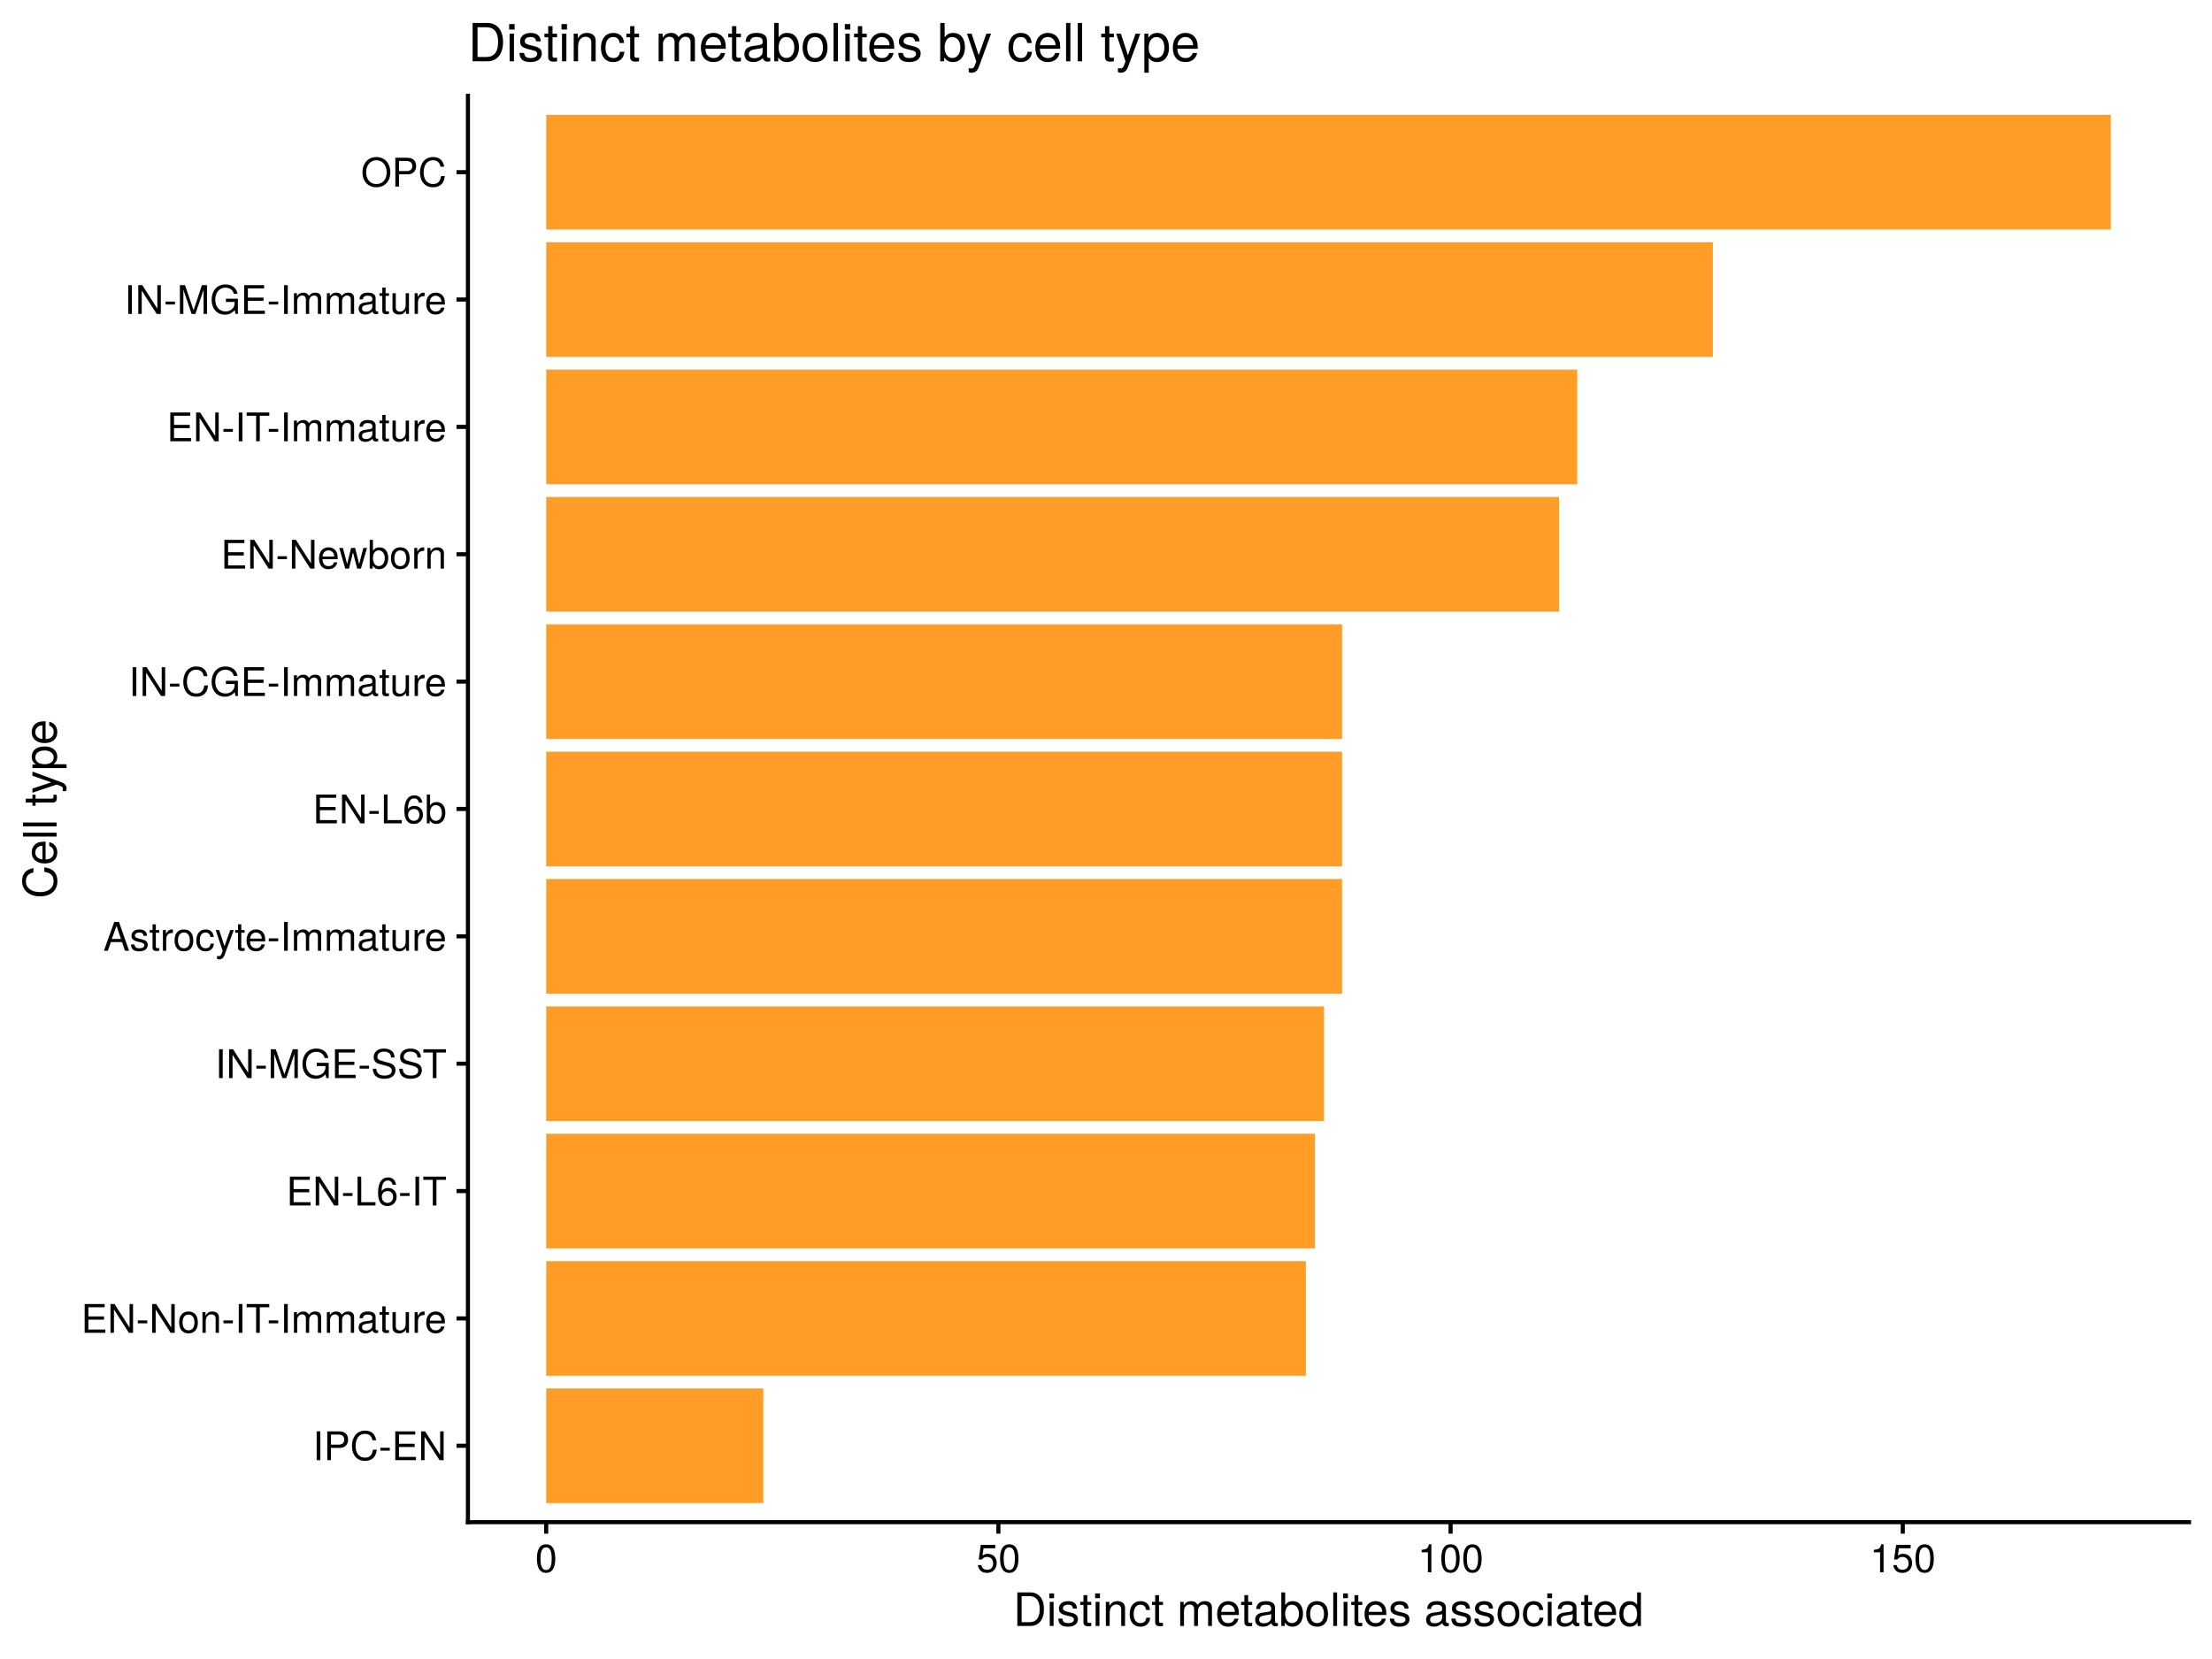
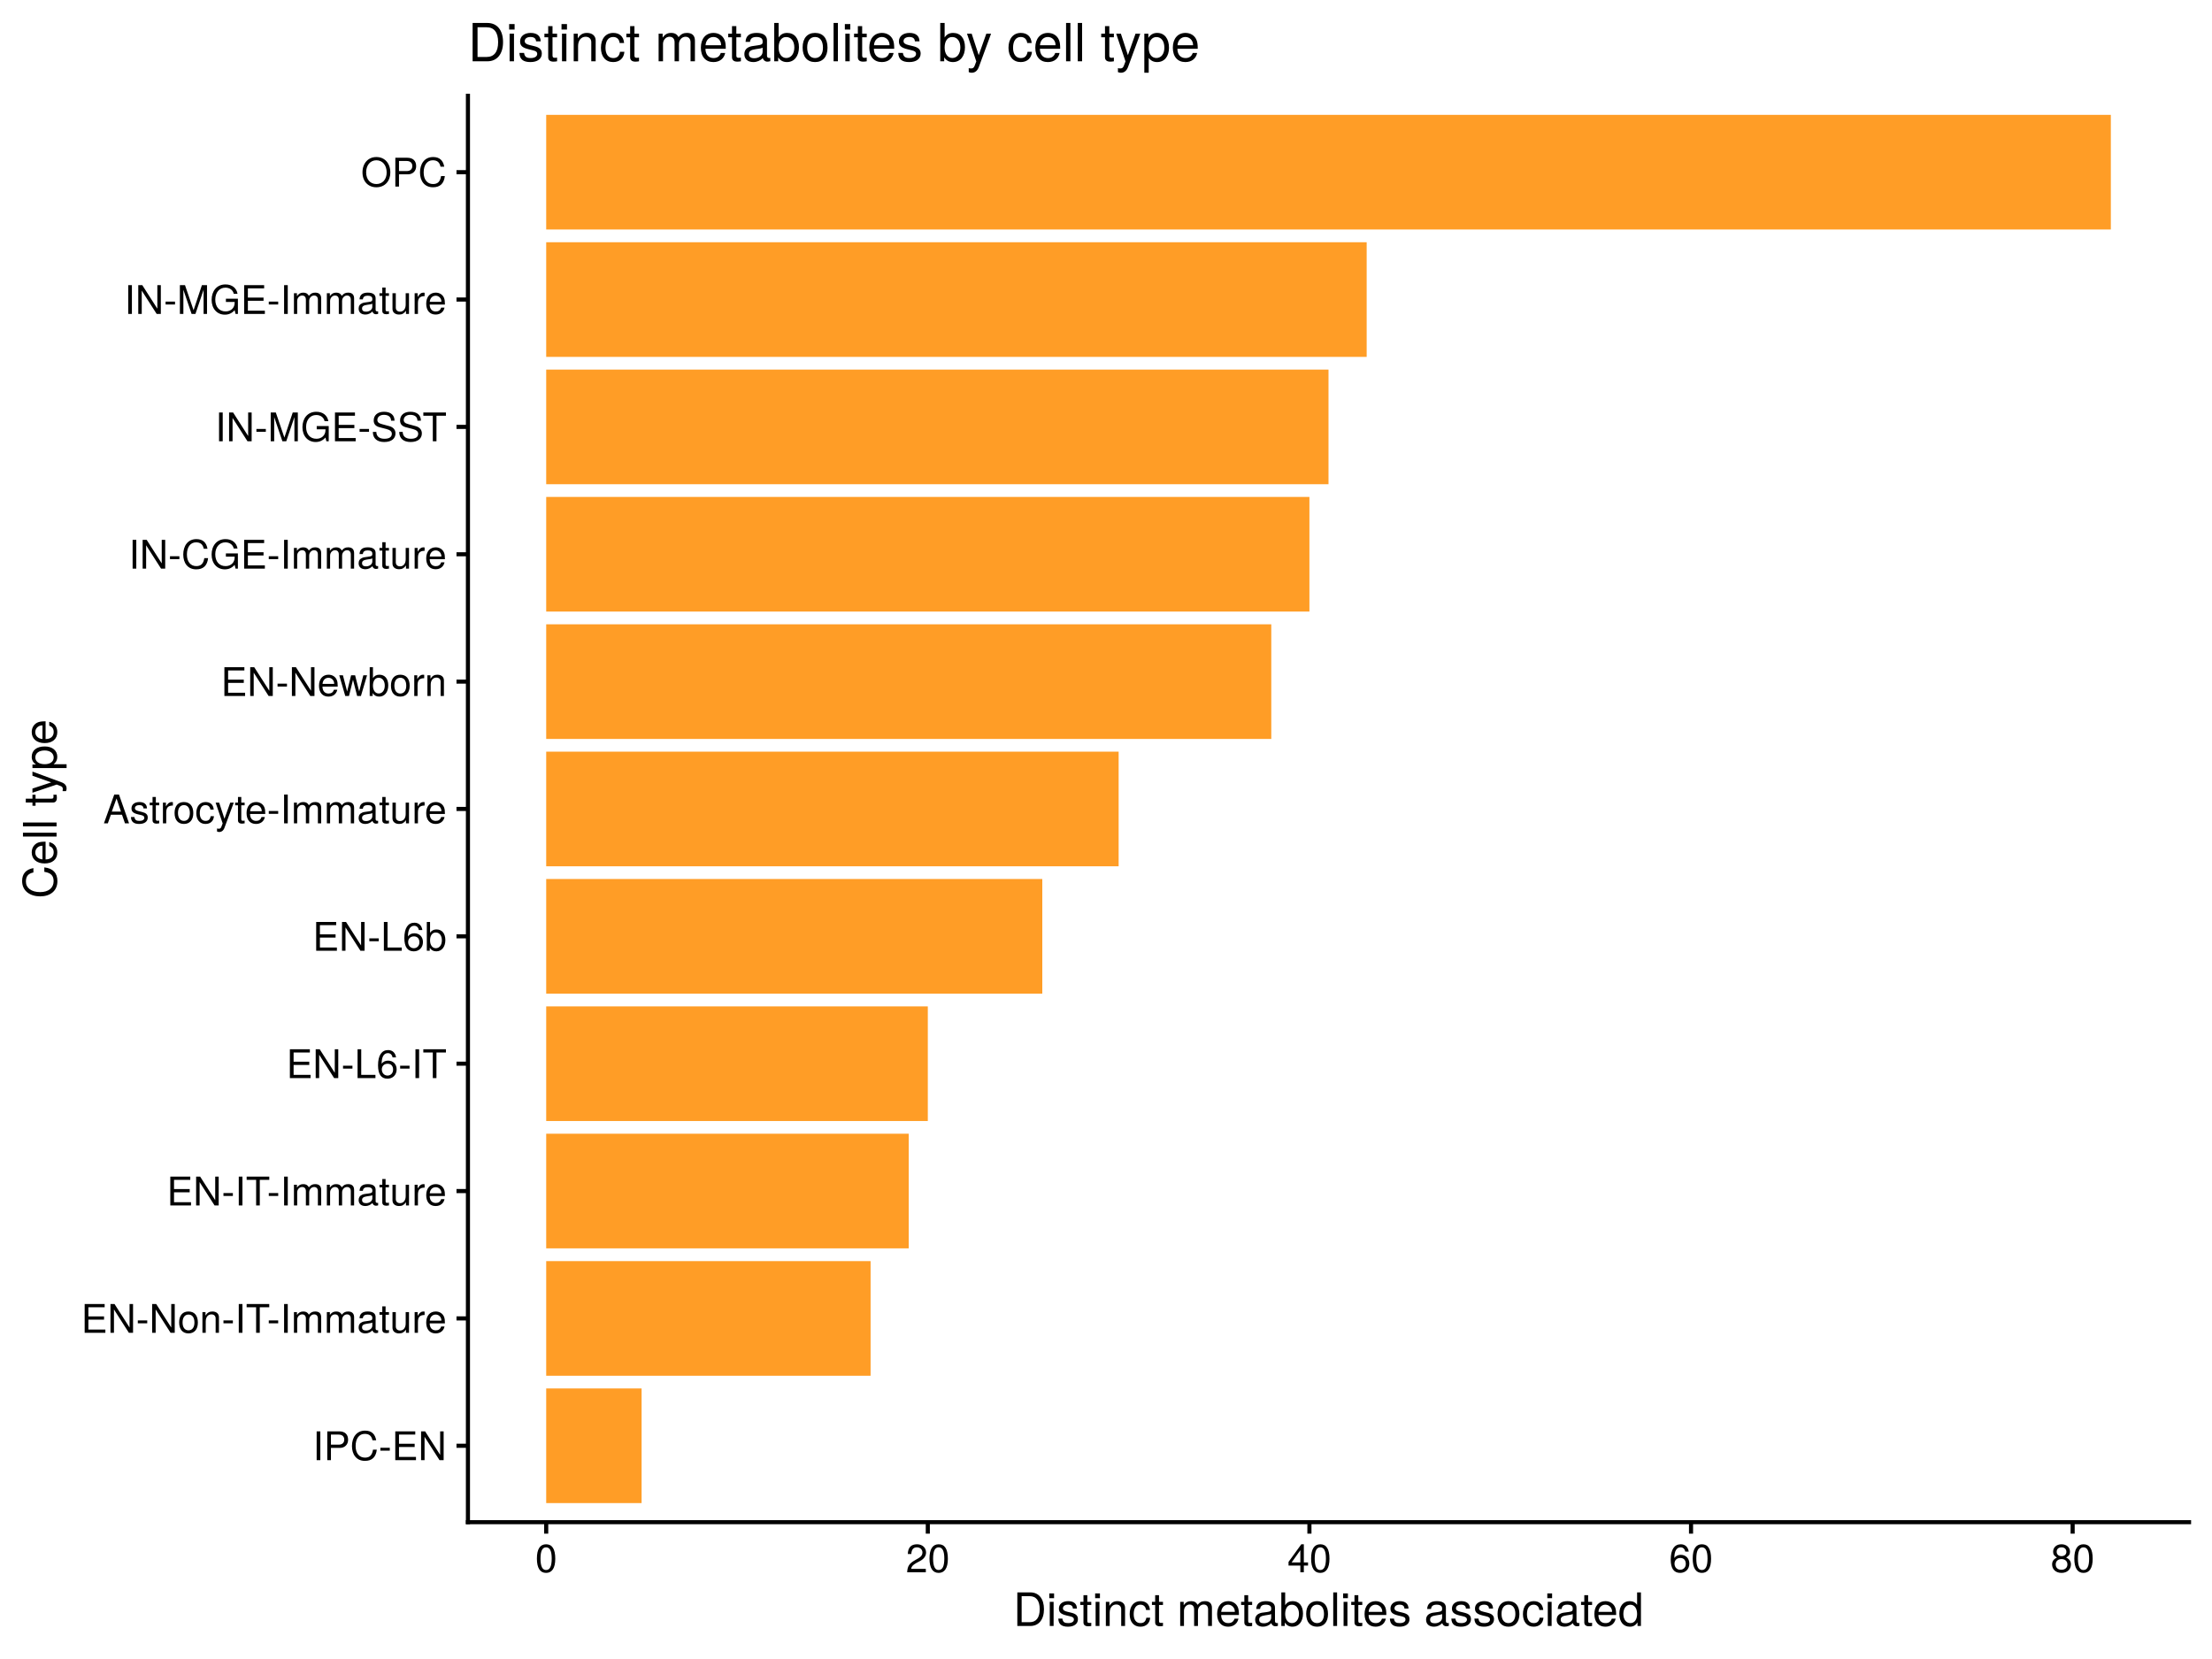
<svg xmlns="http://www.w3.org/2000/svg" class="svglite" width="576.00pt" height="432.00pt" viewBox="0 0 576.00 432.00">
  <defs>
    <style type="text/css">
    .svglite line, .svglite polyline, .svglite polygon, .svglite path, .svglite rect, .svglite circle {
      fill: none;
      stroke: #000000;
      stroke-linecap: round;
      stroke-linejoin: round;
      stroke-miterlimit: 10.00;
    }
    .svglite text {
      white-space: pre;
    }
  </style>
  </defs>
  <rect width="100%" height="100%" style="stroke: none; fill: none;" />
  <defs>
    <clipPath id="cpMC4wMHw1NzYuMDB8MC4wMHw0MzIuMDA=">
      <rect x="0.00" y="0.00" width="576.00" height="432.00" />
    </clipPath>
  </defs>
  <g clip-path="url(#cpMC4wMHw1NzYuMDB8MC4wMHw0MzIuMDA=)">
</g>
  <defs>
    <clipPath id="cpMTIxLjg1fDU3MC4wMnwyNC45NHwzOTYuMzc=">
      <rect x="121.85" y="24.94" width="448.17" height="371.44" />
    </clipPath>
  </defs>
  <g clip-path="url(#cpMTIxLjg1fDU3MC4wMnwyNC45NHwzOTYuMzc=)">
-     <rect x="142.23" y="195.73" width="207.25" height="29.85" style="stroke-width: 1.07; stroke: none; stroke-linecap: butt; stroke-linejoin: miter; fill: #FF8C00; fill-opacity: 0.85;" />
-     <rect x="142.23" y="262.06" width="202.54" height="29.85" style="stroke-width: 1.07; stroke: none; stroke-linecap: butt; stroke-linejoin: miter; fill: #FF8C00; fill-opacity: 0.85;" />
-     <rect x="142.23" y="162.57" width="207.25" height="29.85" style="stroke-width: 1.07; stroke: none; stroke-linecap: butt; stroke-linejoin: miter; fill: #FF8C00; fill-opacity: 0.85;" />
-     <rect x="142.23" y="96.24" width="268.48" height="29.85" style="stroke-width: 1.07; stroke: none; stroke-linecap: butt; stroke-linejoin: miter; fill: #FF8C00; fill-opacity: 0.85;" />
-     <rect x="142.23" y="129.40" width="263.77" height="29.85" style="stroke-width: 1.07; stroke: none; stroke-linecap: butt; stroke-linejoin: miter; fill: #FF8C00; fill-opacity: 0.85;" />
-     <rect x="142.23" y="328.39" width="197.82" height="29.85" style="stroke-width: 1.07; stroke: none; stroke-linecap: butt; stroke-linejoin: miter; fill: #FF8C00; fill-opacity: 0.85;" />
+     <rect x="142.23" y="96.24" width="203.71" height="29.85" style="stroke-width: 1.07; stroke: none; stroke-linecap: butt; stroke-linejoin: miter; fill: #FF8C00; fill-opacity: 0.85;" />
+     <rect x="142.23" y="129.40" width="198.74" height="29.85" style="stroke-width: 1.07; stroke: none; stroke-linecap: butt; stroke-linejoin: miter; fill: #FF8C00; fill-opacity: 0.85;" />
+     <rect x="142.23" y="328.39" width="84.47" height="29.85" style="stroke-width: 1.07; stroke: none; stroke-linecap: butt; stroke-linejoin: miter; fill: #FF8C00; fill-opacity: 0.85;" />
+     <rect x="142.23" y="228.89" width="129.18" height="29.85" style="stroke-width: 1.07; stroke: none; stroke-linecap: butt; stroke-linejoin: miter; fill: #FF8C00; fill-opacity: 0.85;" />
    <rect x="142.23" y="29.91" width="407.43" height="29.85" style="stroke-width: 1.07; stroke: none; stroke-linecap: butt; stroke-linejoin: miter; fill: #FF8C00; fill-opacity: 0.85;" />
-     <rect x="142.23" y="295.22" width="200.18" height="29.85" style="stroke-width: 1.07; stroke: none; stroke-linecap: butt; stroke-linejoin: miter; fill: #FF8C00; fill-opacity: 0.85;" />
-     <rect x="142.23" y="228.89" width="207.25" height="29.85" style="stroke-width: 1.07; stroke: none; stroke-linecap: butt; stroke-linejoin: miter; fill: #FF8C00; fill-opacity: 0.85;" />
-     <rect x="142.23" y="63.08" width="303.80" height="29.85" style="stroke-width: 1.07; stroke: none; stroke-linecap: butt; stroke-linejoin: miter; fill: #FF8C00; fill-opacity: 0.85;" />
-     <rect x="142.23" y="361.55" width="56.52" height="29.85" style="stroke-width: 1.07; stroke: none; stroke-linecap: butt; stroke-linejoin: miter; fill: #FF8C00; fill-opacity: 0.85;" />
+     <rect x="142.23" y="195.73" width="149.06" height="29.85" style="stroke-width: 1.07; stroke: none; stroke-linecap: butt; stroke-linejoin: miter; fill: #FF8C00; fill-opacity: 0.85;" />
+     <rect x="142.23" y="63.08" width="213.65" height="29.85" style="stroke-width: 1.07; stroke: none; stroke-linecap: butt; stroke-linejoin: miter; fill: #FF8C00; fill-opacity: 0.85;" />
+     <rect x="142.23" y="162.57" width="188.81" height="29.85" style="stroke-width: 1.07; stroke: none; stroke-linecap: butt; stroke-linejoin: miter; fill: #FF8C00; fill-opacity: 0.85;" />
+     <rect x="142.23" y="295.22" width="94.40" height="29.85" style="stroke-width: 1.07; stroke: none; stroke-linecap: butt; stroke-linejoin: miter; fill: #FF8C00; fill-opacity: 0.85;" />
+     <rect x="142.23" y="262.06" width="99.37" height="29.85" style="stroke-width: 1.07; stroke: none; stroke-linecap: butt; stroke-linejoin: miter; fill: #FF8C00; fill-opacity: 0.85;" />
+     <rect x="142.23" y="361.55" width="24.84" height="29.85" style="stroke-width: 1.07; stroke: none; stroke-linecap: butt; stroke-linejoin: miter; fill: #FF8C00; fill-opacity: 0.85;" />
  </g>
  <g clip-path="url(#cpMC4wMHw1NzYuMDB8MC4wMHw0MzIuMDA=)">
    <polyline points="121.85,396.37 121.85,24.94 " style="stroke-width: 1.07; stroke-linecap: square;" />
    <text x="116.30" y="380.22" text-anchor="end" style="font-size: 10.29px; font-weight: 0; font-family: &quot;TeX Gyre Heros&quot;;" textLength="34.84px" lengthAdjust="spacingAndGlyphs">IPC-EN</text>
    <text x="116.30" y="347.06" text-anchor="end" style="font-size: 10.29px; font-weight: 0; font-family: &quot;TeX Gyre Heros&quot;;" textLength="95.97px" lengthAdjust="spacingAndGlyphs">EN-Non-IT-Immature</text>
-     <text x="116.30" y="313.89" text-anchor="end" style="font-size: 10.29px; font-weight: 0; font-family: &quot;TeX Gyre Heros&quot;;" textLength="41.70px" lengthAdjust="spacingAndGlyphs">EN-L6-IT</text>
-     <text x="116.30" y="280.73" text-anchor="end" style="font-size: 10.29px; font-weight: 0; font-family: &quot;TeX Gyre Heros&quot;;" textLength="60.54px" lengthAdjust="spacingAndGlyphs">IN-MGE-SST</text>
-     <text x="116.30" y="247.57" text-anchor="end" style="font-size: 10.29px; font-weight: 0; font-family: &quot;TeX Gyre Heros&quot;;" textLength="89.70px" lengthAdjust="spacingAndGlyphs">Astrocyte-Immature</text>
-     <text x="116.30" y="214.40" text-anchor="end" style="font-size: 10.29px; font-weight: 0; font-family: &quot;TeX Gyre Heros&quot;;" textLength="34.86px" lengthAdjust="spacingAndGlyphs">EN-L6b</text>
-     <text x="116.30" y="181.24" text-anchor="end" style="font-size: 10.29px; font-weight: 0; font-family: &quot;TeX Gyre Heros&quot;;" textLength="82.83px" lengthAdjust="spacingAndGlyphs">IN-CGE-Immature</text>
-     <text x="116.30" y="148.07" text-anchor="end" style="font-size: 10.29px; font-weight: 0; font-family: &quot;TeX Gyre Heros&quot;;" textLength="58.85px" lengthAdjust="spacingAndGlyphs">EN-Newborn</text>
-     <text x="116.30" y="114.91" text-anchor="end" style="font-size: 10.29px; font-weight: 0; font-family: &quot;TeX Gyre Heros&quot;;" textLength="73.68px" lengthAdjust="spacingAndGlyphs">EN-IT-Immature</text>
+     <text x="116.30" y="313.89" text-anchor="end" style="font-size: 10.29px; font-weight: 0; font-family: &quot;TeX Gyre Heros&quot;;" textLength="73.68px" lengthAdjust="spacingAndGlyphs">EN-IT-Immature</text>
+     <text x="116.30" y="280.73" text-anchor="end" style="font-size: 10.29px; font-weight: 0; font-family: &quot;TeX Gyre Heros&quot;;" textLength="41.70px" lengthAdjust="spacingAndGlyphs">EN-L6-IT</text>
+     <text x="116.30" y="247.57" text-anchor="end" style="font-size: 10.29px; font-weight: 0; font-family: &quot;TeX Gyre Heros&quot;;" textLength="34.86px" lengthAdjust="spacingAndGlyphs">EN-L6b</text>
+     <text x="116.30" y="214.40" text-anchor="end" style="font-size: 10.29px; font-weight: 0; font-family: &quot;TeX Gyre Heros&quot;;" textLength="89.70px" lengthAdjust="spacingAndGlyphs">Astrocyte-Immature</text>
+     <text x="116.30" y="181.24" text-anchor="end" style="font-size: 10.29px; font-weight: 0; font-family: &quot;TeX Gyre Heros&quot;;" textLength="58.85px" lengthAdjust="spacingAndGlyphs">EN-Newborn</text>
+     <text x="116.30" y="148.07" text-anchor="end" style="font-size: 10.29px; font-weight: 0; font-family: &quot;TeX Gyre Heros&quot;;" textLength="82.83px" lengthAdjust="spacingAndGlyphs">IN-CGE-Immature</text>
+     <text x="116.30" y="114.91" text-anchor="end" style="font-size: 10.29px; font-weight: 0; font-family: &quot;TeX Gyre Heros&quot;;" textLength="60.54px" lengthAdjust="spacingAndGlyphs">IN-MGE-SST</text>
    <text x="116.30" y="81.75" text-anchor="end" style="font-size: 10.29px; font-weight: 0; font-family: &quot;TeX Gyre Heros&quot;;" textLength="83.97px" lengthAdjust="spacingAndGlyphs">IN-MGE-Immature</text>
    <text x="116.30" y="48.58" text-anchor="end" style="font-size: 10.29px; font-weight: 0; font-family: &quot;TeX Gyre Heros&quot;;" textLength="22.28px" lengthAdjust="spacingAndGlyphs">OPC</text>
    <polyline points="118.87,376.47 121.85,376.47 " style="stroke-width: 1.07; stroke-linecap: butt;" />
    <polyline points="118.87,343.31 121.85,343.31 " style="stroke-width: 1.07; stroke-linecap: butt;" />
    <polyline points="118.87,310.15 121.85,310.15 " style="stroke-width: 1.07; stroke-linecap: butt;" />
    <polyline points="118.87,276.98 121.85,276.98 " style="stroke-width: 1.07; stroke-linecap: butt;" />
    <polyline points="118.87,243.82 121.85,243.82 " style="stroke-width: 1.07; stroke-linecap: butt;" />
    <polyline points="118.87,210.65 121.85,210.65 " style="stroke-width: 1.07; stroke-linecap: butt;" />
    <polyline points="118.87,177.49 121.85,177.49 " style="stroke-width: 1.07; stroke-linecap: butt;" />
    <polyline points="118.87,144.33 121.85,144.33 " style="stroke-width: 1.07; stroke-linecap: butt;" />
    <polyline points="118.87,111.16 121.85,111.16 " style="stroke-width: 1.07; stroke-linecap: butt;" />
    <polyline points="118.87,78.00 121.85,78.00 " style="stroke-width: 1.07; stroke-linecap: butt;" />
    <polyline points="118.87,44.84 121.85,44.84 " style="stroke-width: 1.07; stroke-linecap: butt;" />
    <polyline points="121.85,396.37 570.02,396.37 " style="stroke-width: 1.07; stroke-linecap: square;" />
    <polyline points="142.23,399.36 142.23,396.37 " style="stroke-width: 1.07; stroke-linecap: butt;" />
-     <polyline points="259.98,399.36 259.98,396.37 " style="stroke-width: 1.07; stroke-linecap: butt;" />
-     <polyline points="377.73,399.36 377.73,396.37 " style="stroke-width: 1.07; stroke-linecap: butt;" />
-     <polyline points="495.48,399.36 495.48,396.37 " style="stroke-width: 1.07; stroke-linecap: butt;" />
+     <polyline points="241.60,399.36 241.60,396.37 " style="stroke-width: 1.07; stroke-linecap: butt;" />
+     <polyline points="340.97,399.36 340.97,396.37 " style="stroke-width: 1.07; stroke-linecap: butt;" />
+     <polyline points="440.34,399.36 440.34,396.37 " style="stroke-width: 1.07; stroke-linecap: butt;" />
+     <polyline points="539.71,399.36 539.71,396.37 " style="stroke-width: 1.07; stroke-linecap: butt;" />
    <text x="142.23" y="409.42" text-anchor="middle" style="font-size: 10.29px; font-weight: 0; font-family: &quot;TeX Gyre Heros&quot;;" textLength="5.72px" lengthAdjust="spacingAndGlyphs">0</text>
-     <text x="259.98" y="409.42" text-anchor="middle" style="font-size: 10.29px; font-weight: 0; font-family: &quot;TeX Gyre Heros&quot;;" textLength="11.43px" lengthAdjust="spacingAndGlyphs">50</text>
-     <text x="377.73" y="409.42" text-anchor="middle" style="font-size: 10.29px; font-weight: 0; font-family: &quot;TeX Gyre Heros&quot;;" textLength="17.15px" lengthAdjust="spacingAndGlyphs">100</text>
-     <text x="495.48" y="409.42" text-anchor="middle" style="font-size: 10.29px; font-weight: 0; font-family: &quot;TeX Gyre Heros&quot;;" textLength="17.15px" lengthAdjust="spacingAndGlyphs">150</text>
+     <text x="241.60" y="409.42" text-anchor="middle" style="font-size: 10.29px; font-weight: 0; font-family: &quot;TeX Gyre Heros&quot;;" textLength="11.43px" lengthAdjust="spacingAndGlyphs">20</text>
+     <text x="340.97" y="409.42" text-anchor="middle" style="font-size: 10.29px; font-weight: 0; font-family: &quot;TeX Gyre Heros&quot;;" textLength="11.43px" lengthAdjust="spacingAndGlyphs">40</text>
+     <text x="440.34" y="409.42" text-anchor="middle" style="font-size: 10.29px; font-weight: 0; font-family: &quot;TeX Gyre Heros&quot;;" textLength="11.43px" lengthAdjust="spacingAndGlyphs">60</text>
+     <text x="539.71" y="409.42" text-anchor="middle" style="font-size: 10.29px; font-weight: 0; font-family: &quot;TeX Gyre Heros&quot;;" textLength="11.43px" lengthAdjust="spacingAndGlyphs">80</text>
    <text x="345.94" y="423.40" text-anchor="middle" style="font-size: 12.00px; font-weight: 0; font-family: &quot;TeX Gyre Heros&quot;;" textLength="164.71px" lengthAdjust="spacingAndGlyphs">Distinct metabolites associated</text>
    <text transform="translate(14.73,210.65) rotate(-90)" text-anchor="middle" style="font-size: 12.00px; font-weight: 0; font-family: &quot;TeX Gyre Heros&quot;;" textLength="46.68px" lengthAdjust="spacingAndGlyphs">Cell type</text>
    <text x="121.85" y="15.96" style="font-size: 13.71px; font-weight: 0; font-family: &quot;TeX Gyre Heros&quot;;" textLength="208.65px" lengthAdjust="spacingAndGlyphs">Distinct metabolites by cell type</text>
  </g>
</svg>
